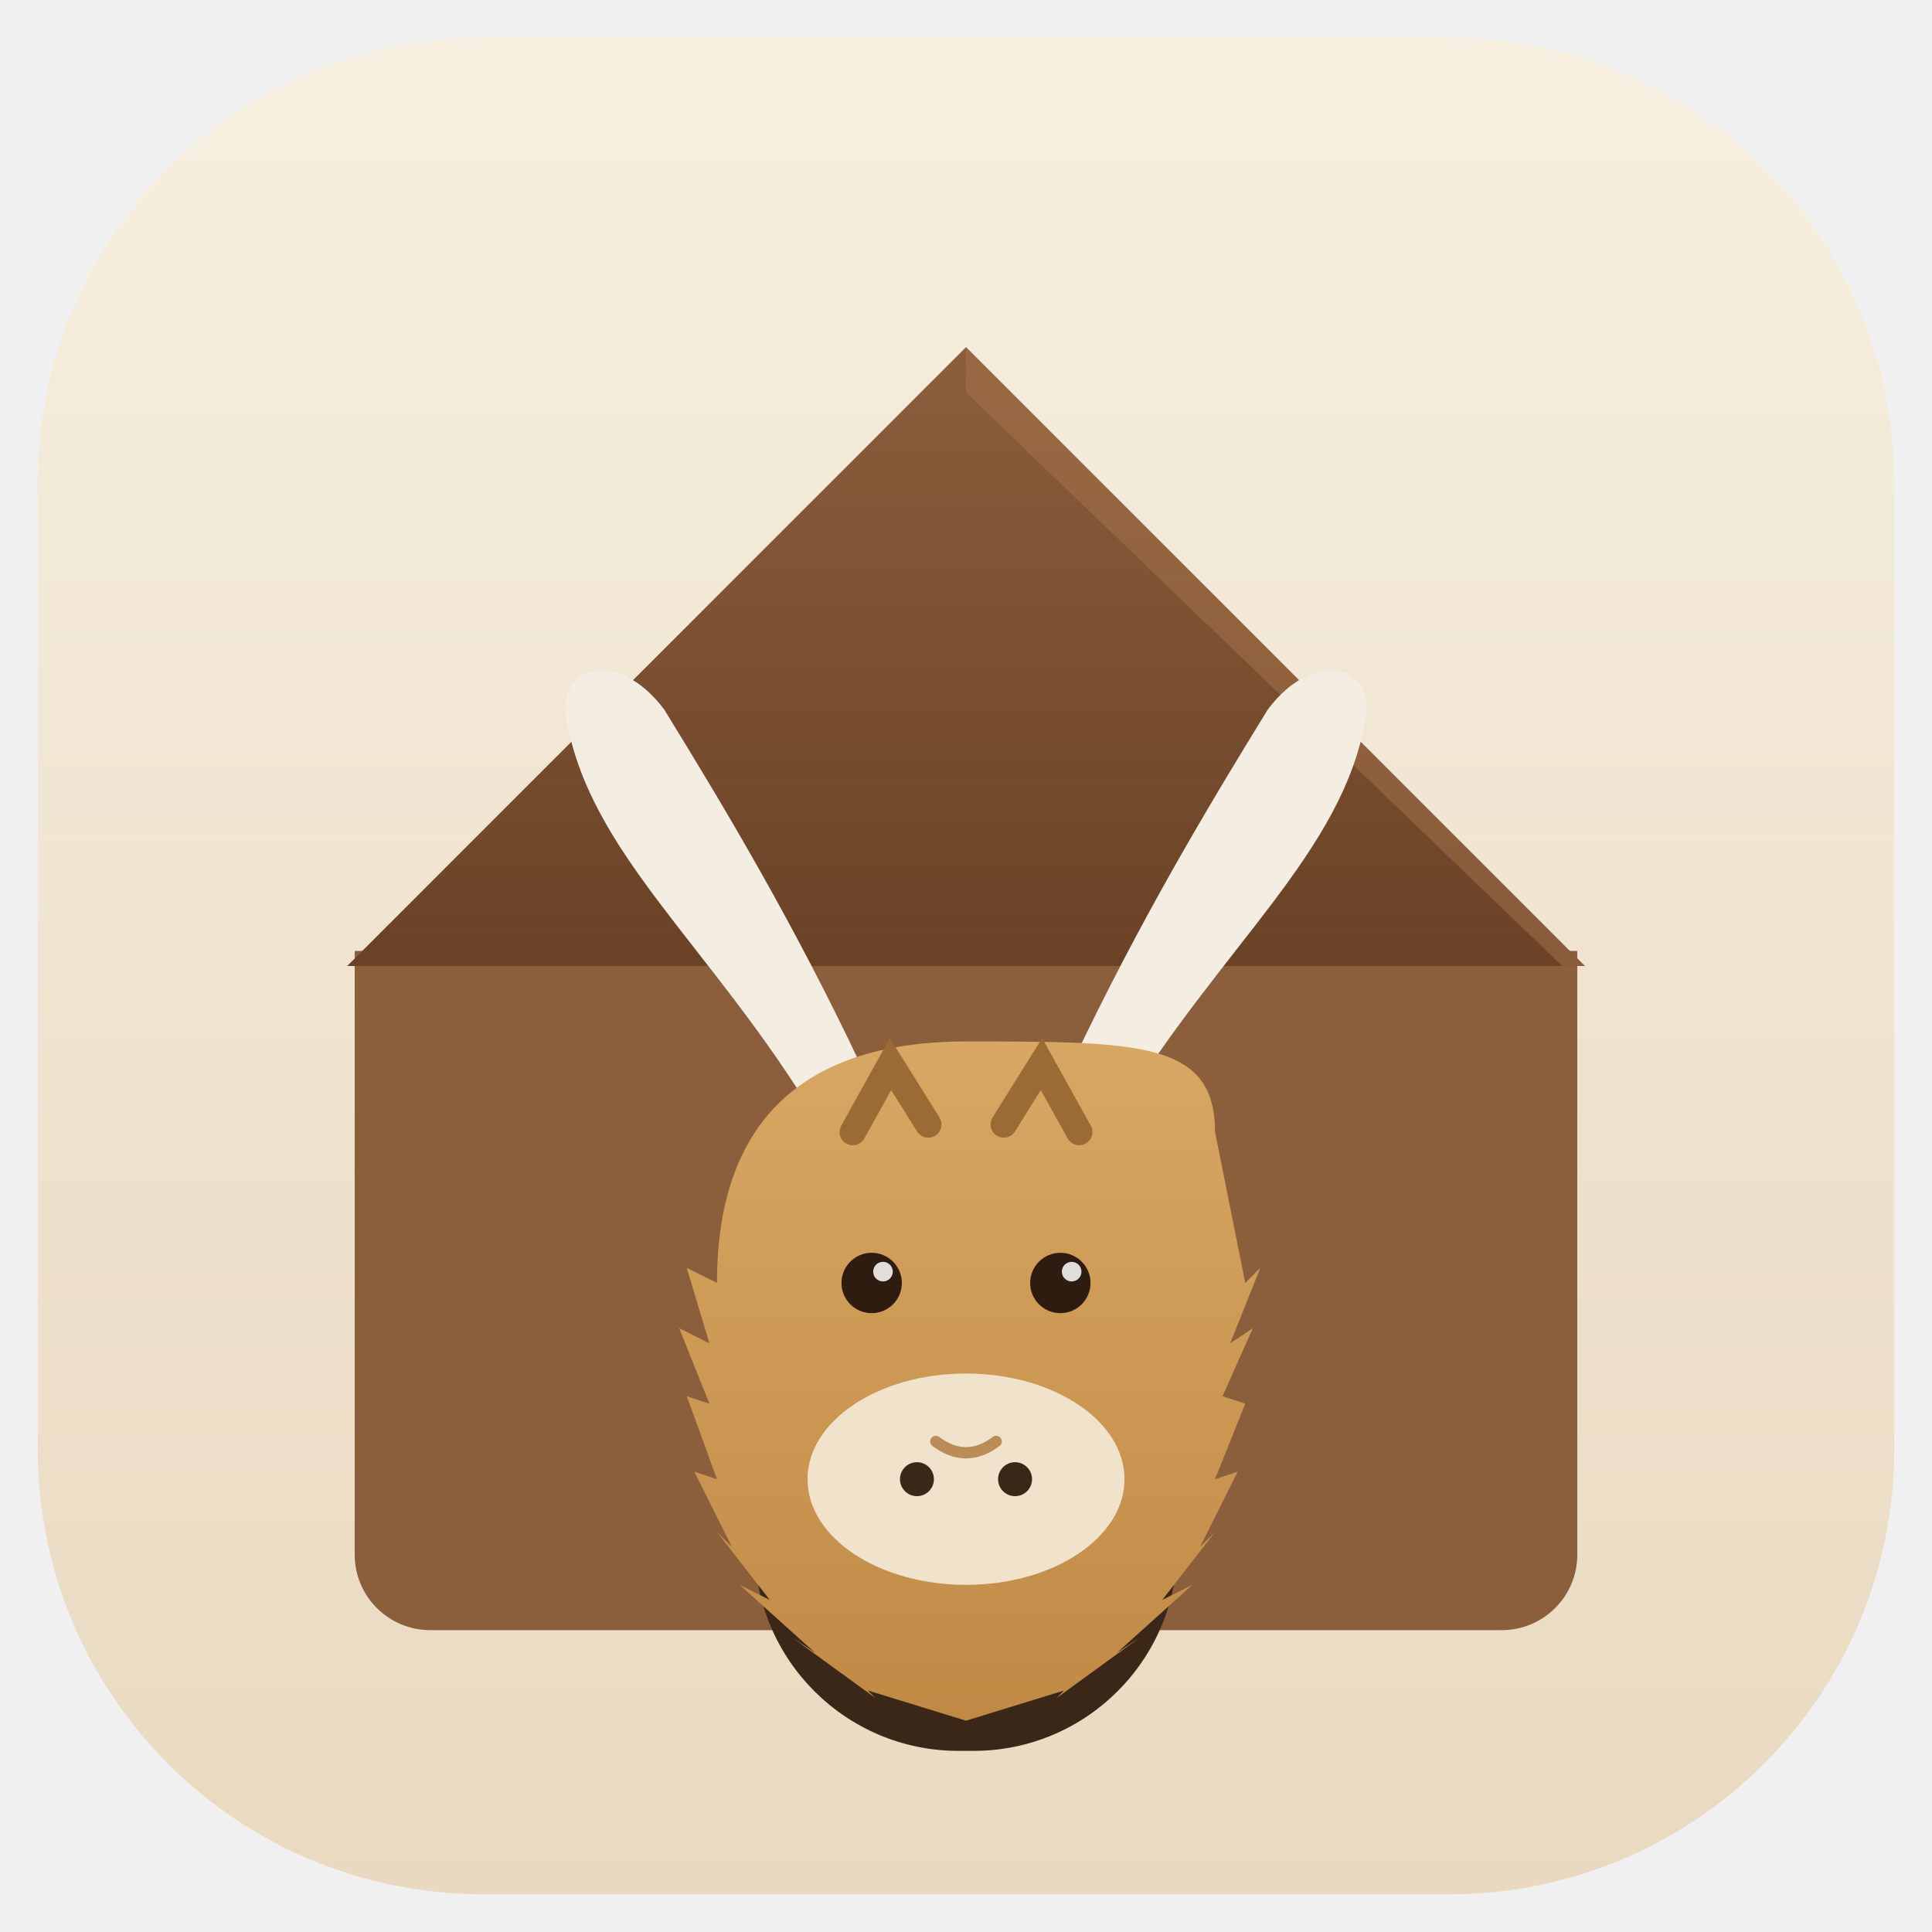
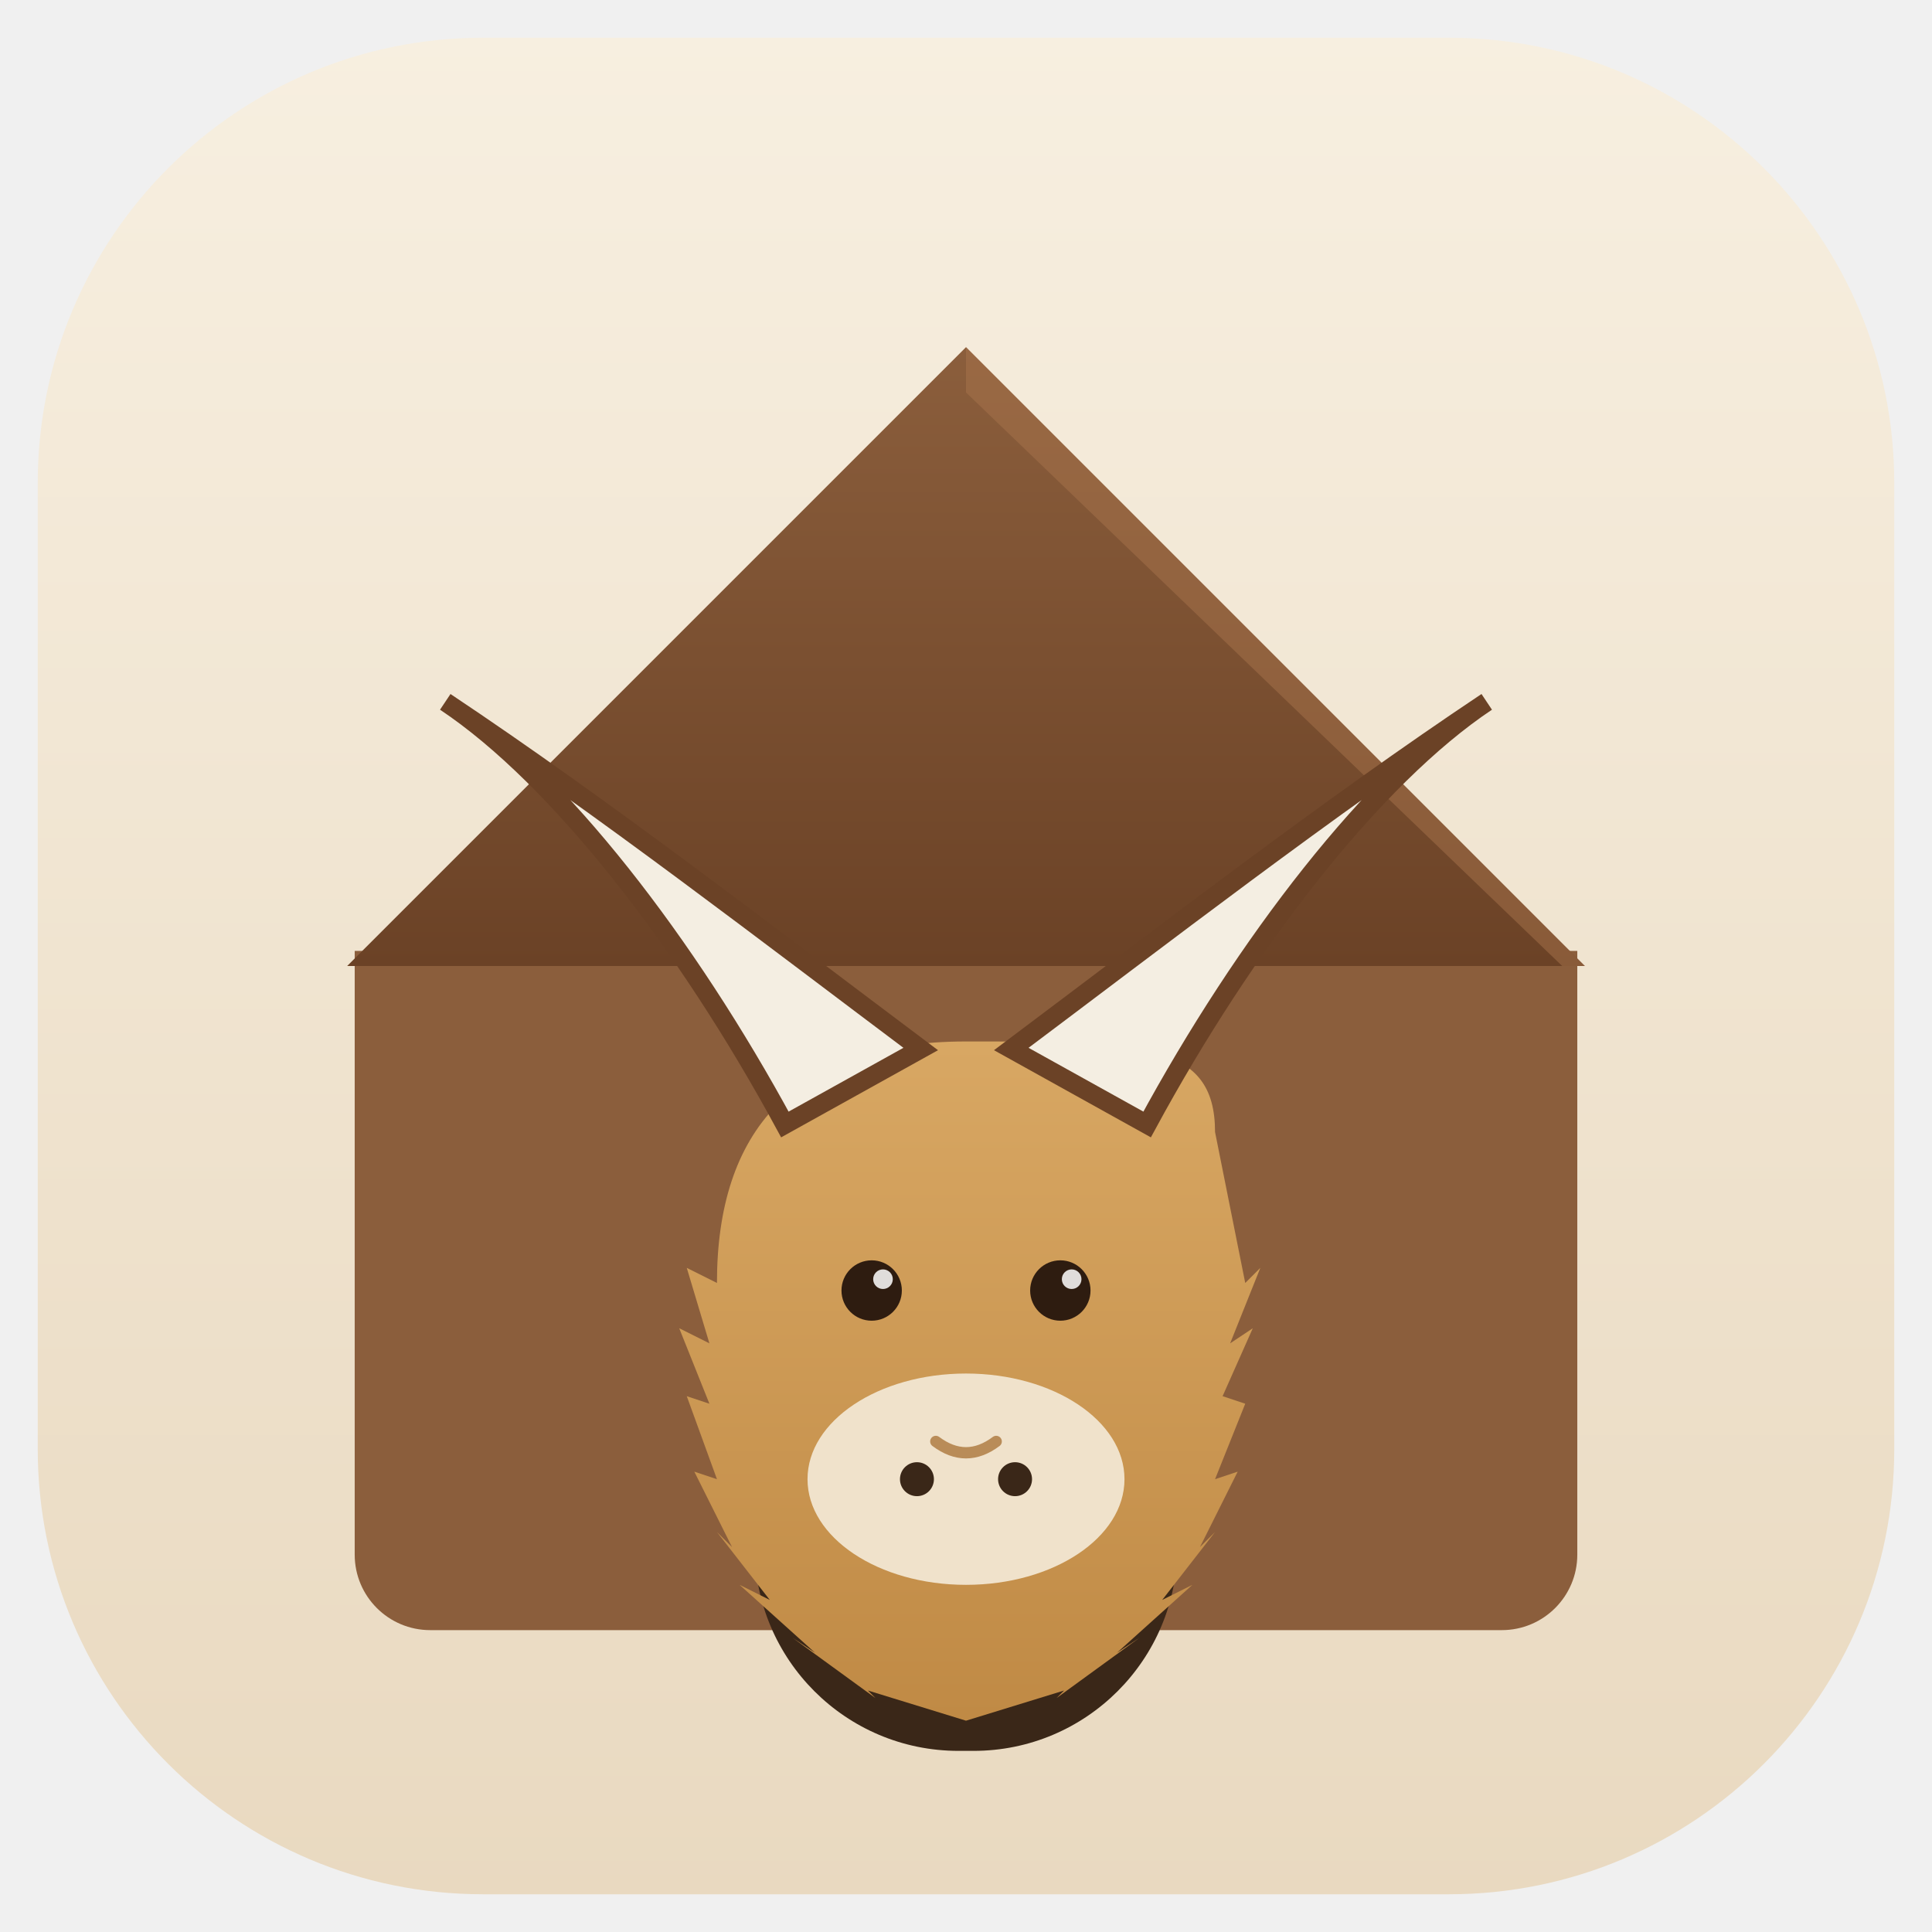
<svg xmlns="http://www.w3.org/2000/svg" viewBox="0 0 512 512" role="img" aria-label="Yack-Shack logo — a yak in a shack">
  <defs>
    <linearGradient id="bg" x1="0" y1="0" x2="0" y2="1">
      <stop offset="0" stop-color="#F7EFE0" />
      <stop offset="1" stop-color="#E9D9C0" />
    </linearGradient>
    <linearGradient id="roof" x1="0" y1="0" x2="0" y2="1">
      <stop offset="0" stop-color="#8B5E3C" />
      <stop offset="1" stop-color="#6B4226" />
    </linearGradient>
    <linearGradient id="fur" x1="0" y1="0" x2="0" y2="1">
      <stop offset="0" stop-color="#D8A763" />
      <stop offset="1" stop-color="#C08A45" />
    </linearGradient>
  </defs>
  <rect x="10" y="10" width="492" height="492" rx="118" fill="url(#bg)" />
  <g>
    <path d="M94 252 h324 v160 a20 20 0 0 1 -20 20 h-284 a20 20 0 0 1 -20 -20 z" fill="#8B5E3C" />
    <path d="M256 92 L420 256 L92 256 Z" fill="url(#roof)" />
    <path d="M256 92 L420 256 L414 256 L256 104 Z" fill="#A8734B" opacity="0.5" />
    <rect x="200" y="306" width="112" height="158" rx="54" fill="#3A2718" />
  </g>
  <g>
-     <path d="M216 296 C188 250 156 226 150 190 C148 176 164 172 176 188 C192 214 210 244 228 282 Z" fill="#F4EEE2" />
-     <path d="M296 296 C324 250 356 226 362 190 C364 176 348 172 336 188 C320 214 302 244 284 282 Z" fill="#F4EEE2" />
    <path d="M256 276              C210 276 190 300 190 340              L182 336 L188 356 L180 352 L188 372 L182 370 L190 392 L184 390 L194 410 L190 406 L204 424              L196 420 L216 438 L210 434 L232 450 L230 448 L256 456              L282 448 L280 450 L302 434 L296 438 L316 420 L308 424 L322 406 L318 410 L328 390 L322 392 L330 372 L324 370 L332 352 L326 356 L334 336 L330 340              L322 300 C322 276 302 276 256 276 Z" fill="url(#fur)" />
-     <path d="M226 300 L236 282 L246 298 M266 298 L276 282 L286 300" stroke="#9A6B34" stroke-width="7" fill="none" stroke-linecap="round" />
-     <circle cx="231" cy="340" r="8" fill="#2E1C10" />
-     <circle cx="281" cy="340" r="8" fill="#2E1C10" />
-     <circle cx="234" cy="337" r="2.6" fill="#fff" opacity="0.85" />
-     <circle cx="284" cy="337" r="2.6" fill="#fff" opacity="0.85" />
+     <path d="M 244 278 C 204 248 160 214 118 186 C 148 206 182 250 208 298 Z" fill="#F4EEE2" stroke="#6B4226" stroke-width="5" />
+     <path d="M 268 278 C 308 248 352 214 394 186 C 364 206 330 250 304 298 Z" fill="#F4EEE2" stroke="#6B4226" stroke-width="5" />
+     <circle cx="231" cy="342" r="8" fill="#2E1C10" />
+     <circle cx="281" cy="342" r="8" fill="#2E1C10" />
+     <circle cx="234" cy="339" r="2.6" fill="#fff" opacity="0.85" />
+     <circle cx="284" cy="339" r="2.6" fill="#fff" opacity="0.85" />
    <ellipse cx="256" cy="392" rx="42" ry="28" fill="#F0E2CB" />
    <circle cx="243" cy="392" r="4.5" fill="#3A2718" />
    <circle cx="269" cy="392" r="4.5" fill="#3A2718" />
    <path d="M248 382 Q256 388 264 382" stroke="#B98C58" stroke-width="3" fill="none" stroke-linecap="round" />
  </g>
</svg>
